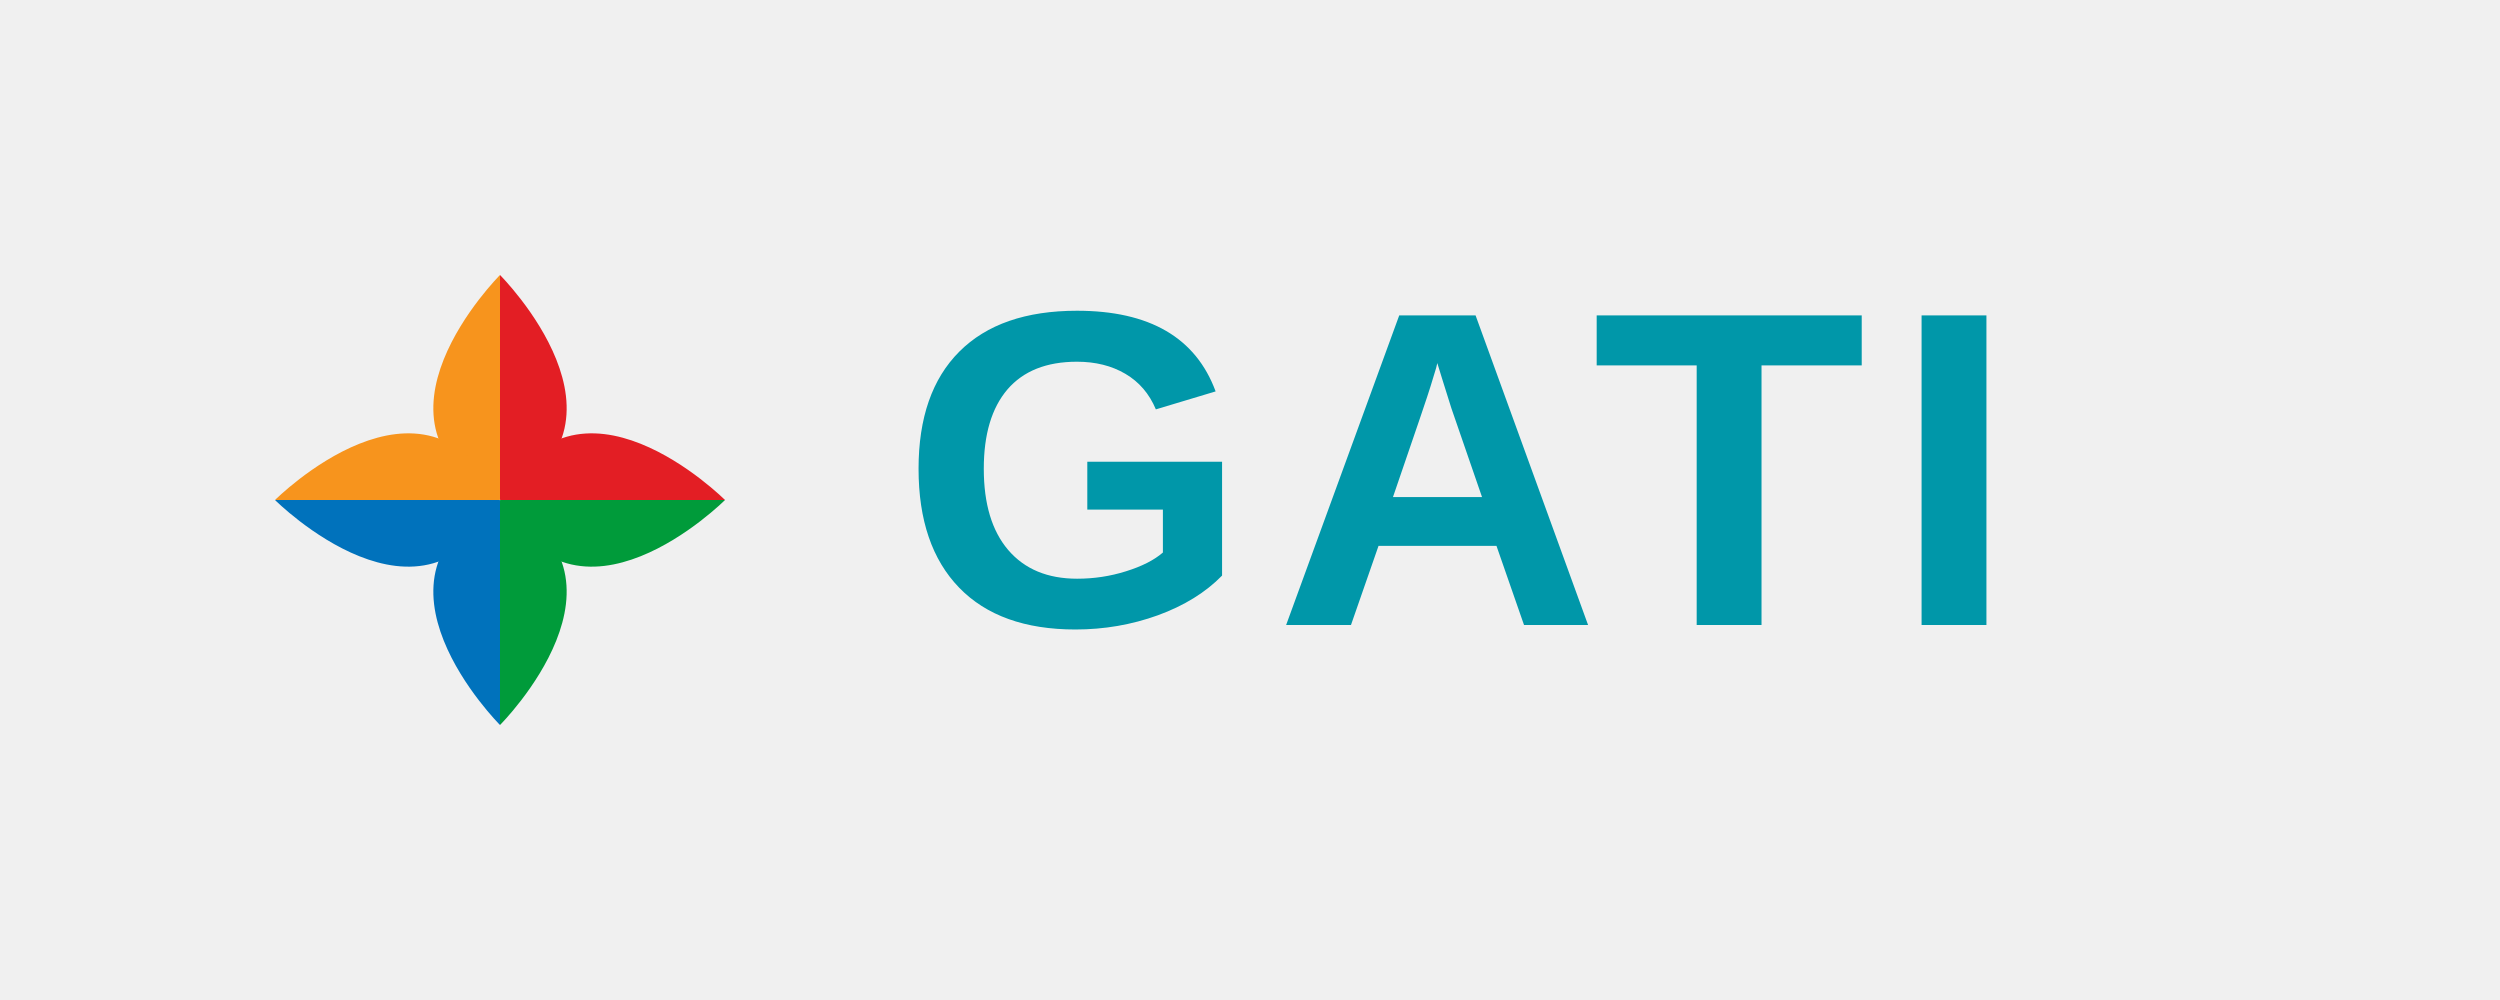
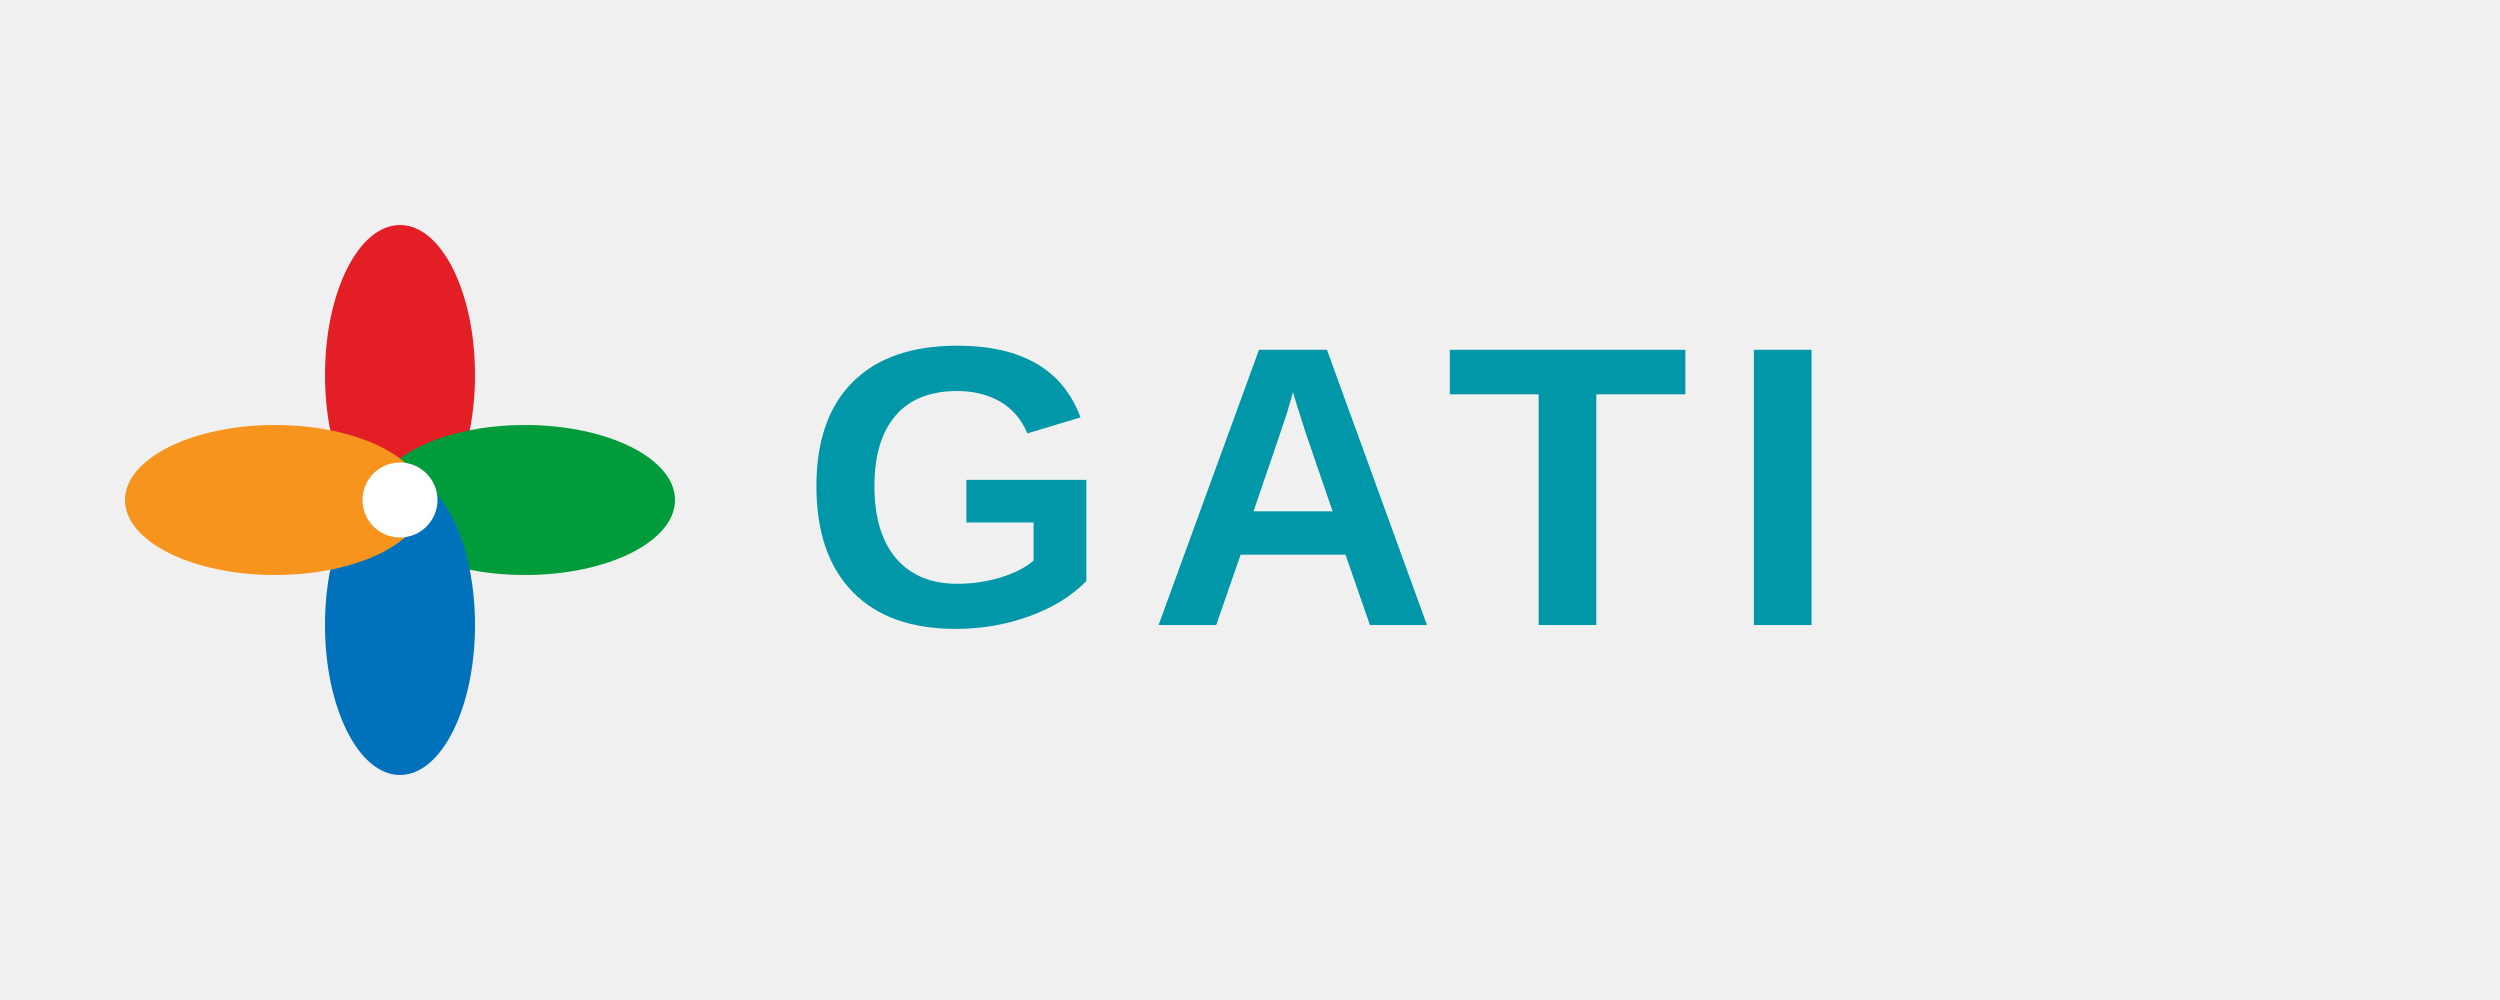
<svg xmlns="http://www.w3.org/2000/svg" viewBox="0 0 200 80" fill="none">
-   <g transform="translate(40,40)">
-     <path d="M0-18C0-18 12-6 0 0Z" fill="#E31E24" />
-     <path d="M0-18C0-18-12-6 0 0Z" fill="#F7941D" />
-     <path d="M18 0C18 0 6 12 0 0Z" fill="#009B3A" />
-     <path d="M18 0C18 0 6-12 0 0Z" fill="#E31E24" />
-     <path d="M0 18C0 18-12 6 0 0Z" fill="#0072BC" />
-     <path d="M0 18C0 18 12 6 0 0Z" fill="#009B3A" />
-     <path d="M-18 0C-18 0-6-12 0 0Z" fill="#F7941D" />
-     <path d="M-18 0C-18 0-6 12 0 0Z" fill="#0072BC" />
+   <g transform="translate(32,40)">
+     <ellipse cx="0" cy="-10" rx="6" ry="12" fill="#E31E24" transform="rotate(0)" />
+     <ellipse cx="10" cy="0" rx="12" ry="6" fill="#009B3A" transform="rotate(0)" />
+     <ellipse cx="0" cy="10" rx="6" ry="12" fill="#0072BC" transform="rotate(0)" />
+     <ellipse cx="-10" cy="0" rx="12" ry="6" fill="#F7941D" transform="rotate(0)" />
+     <circle cx="0" cy="0" r="3" fill="#fff" />
  </g>
-   <text x="72" y="50" font-family="Arial, Helvetica, sans-serif" font-weight="800" font-size="36" fill="#0097A9" letter-spacing="2">GATI</text>
+   <text x="64" y="50" font-family="Arial,Helvetica,sans-serif" font-weight="800" font-size="32" fill="#0097A9" letter-spacing="3">GATI</text>
</svg>
